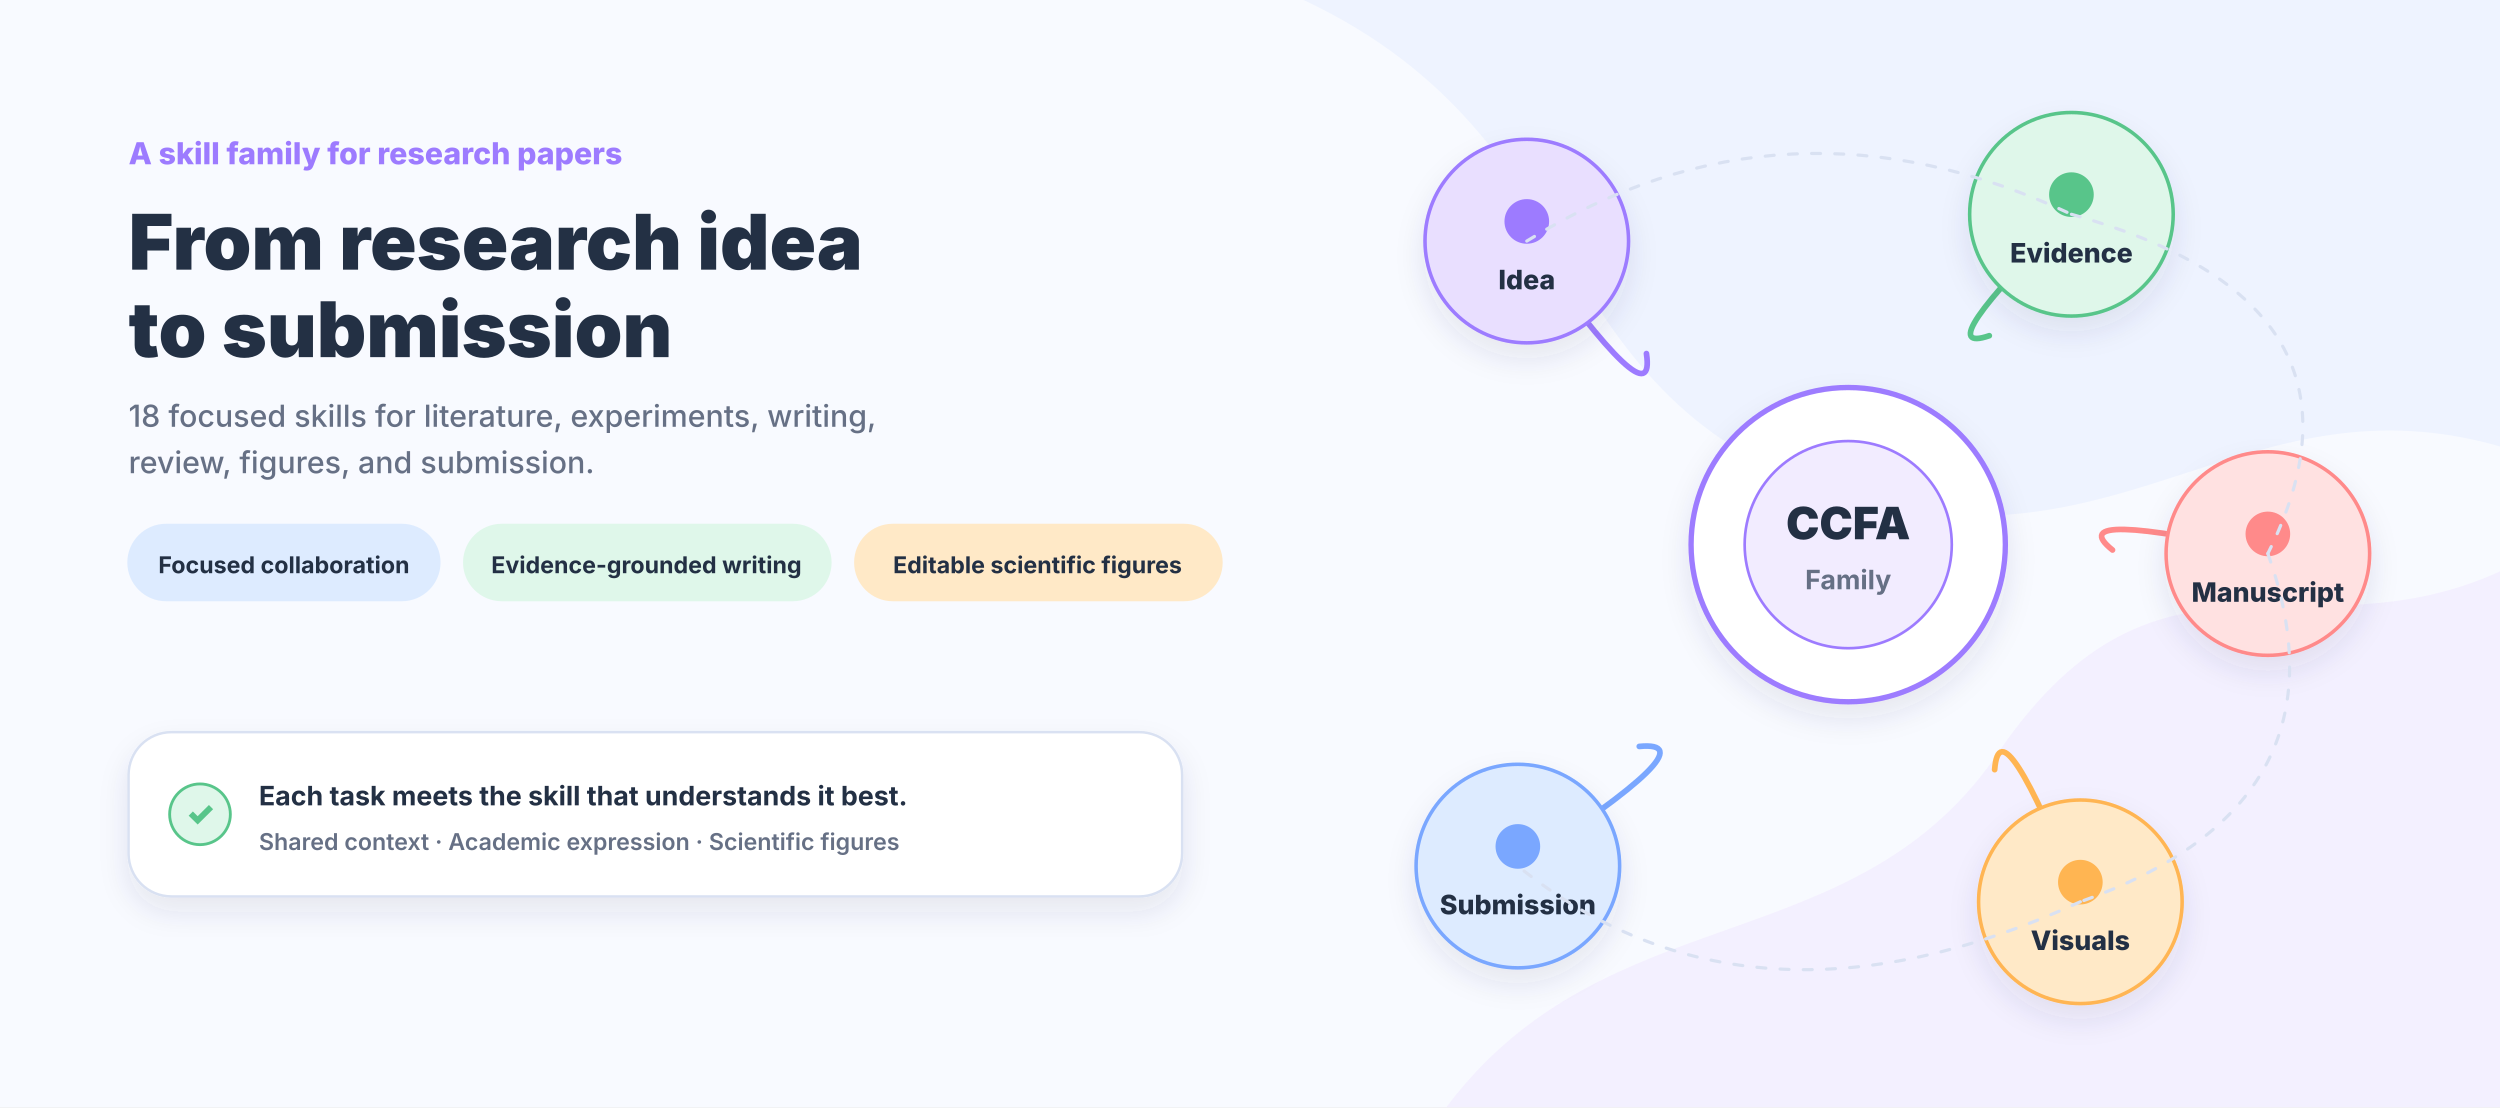
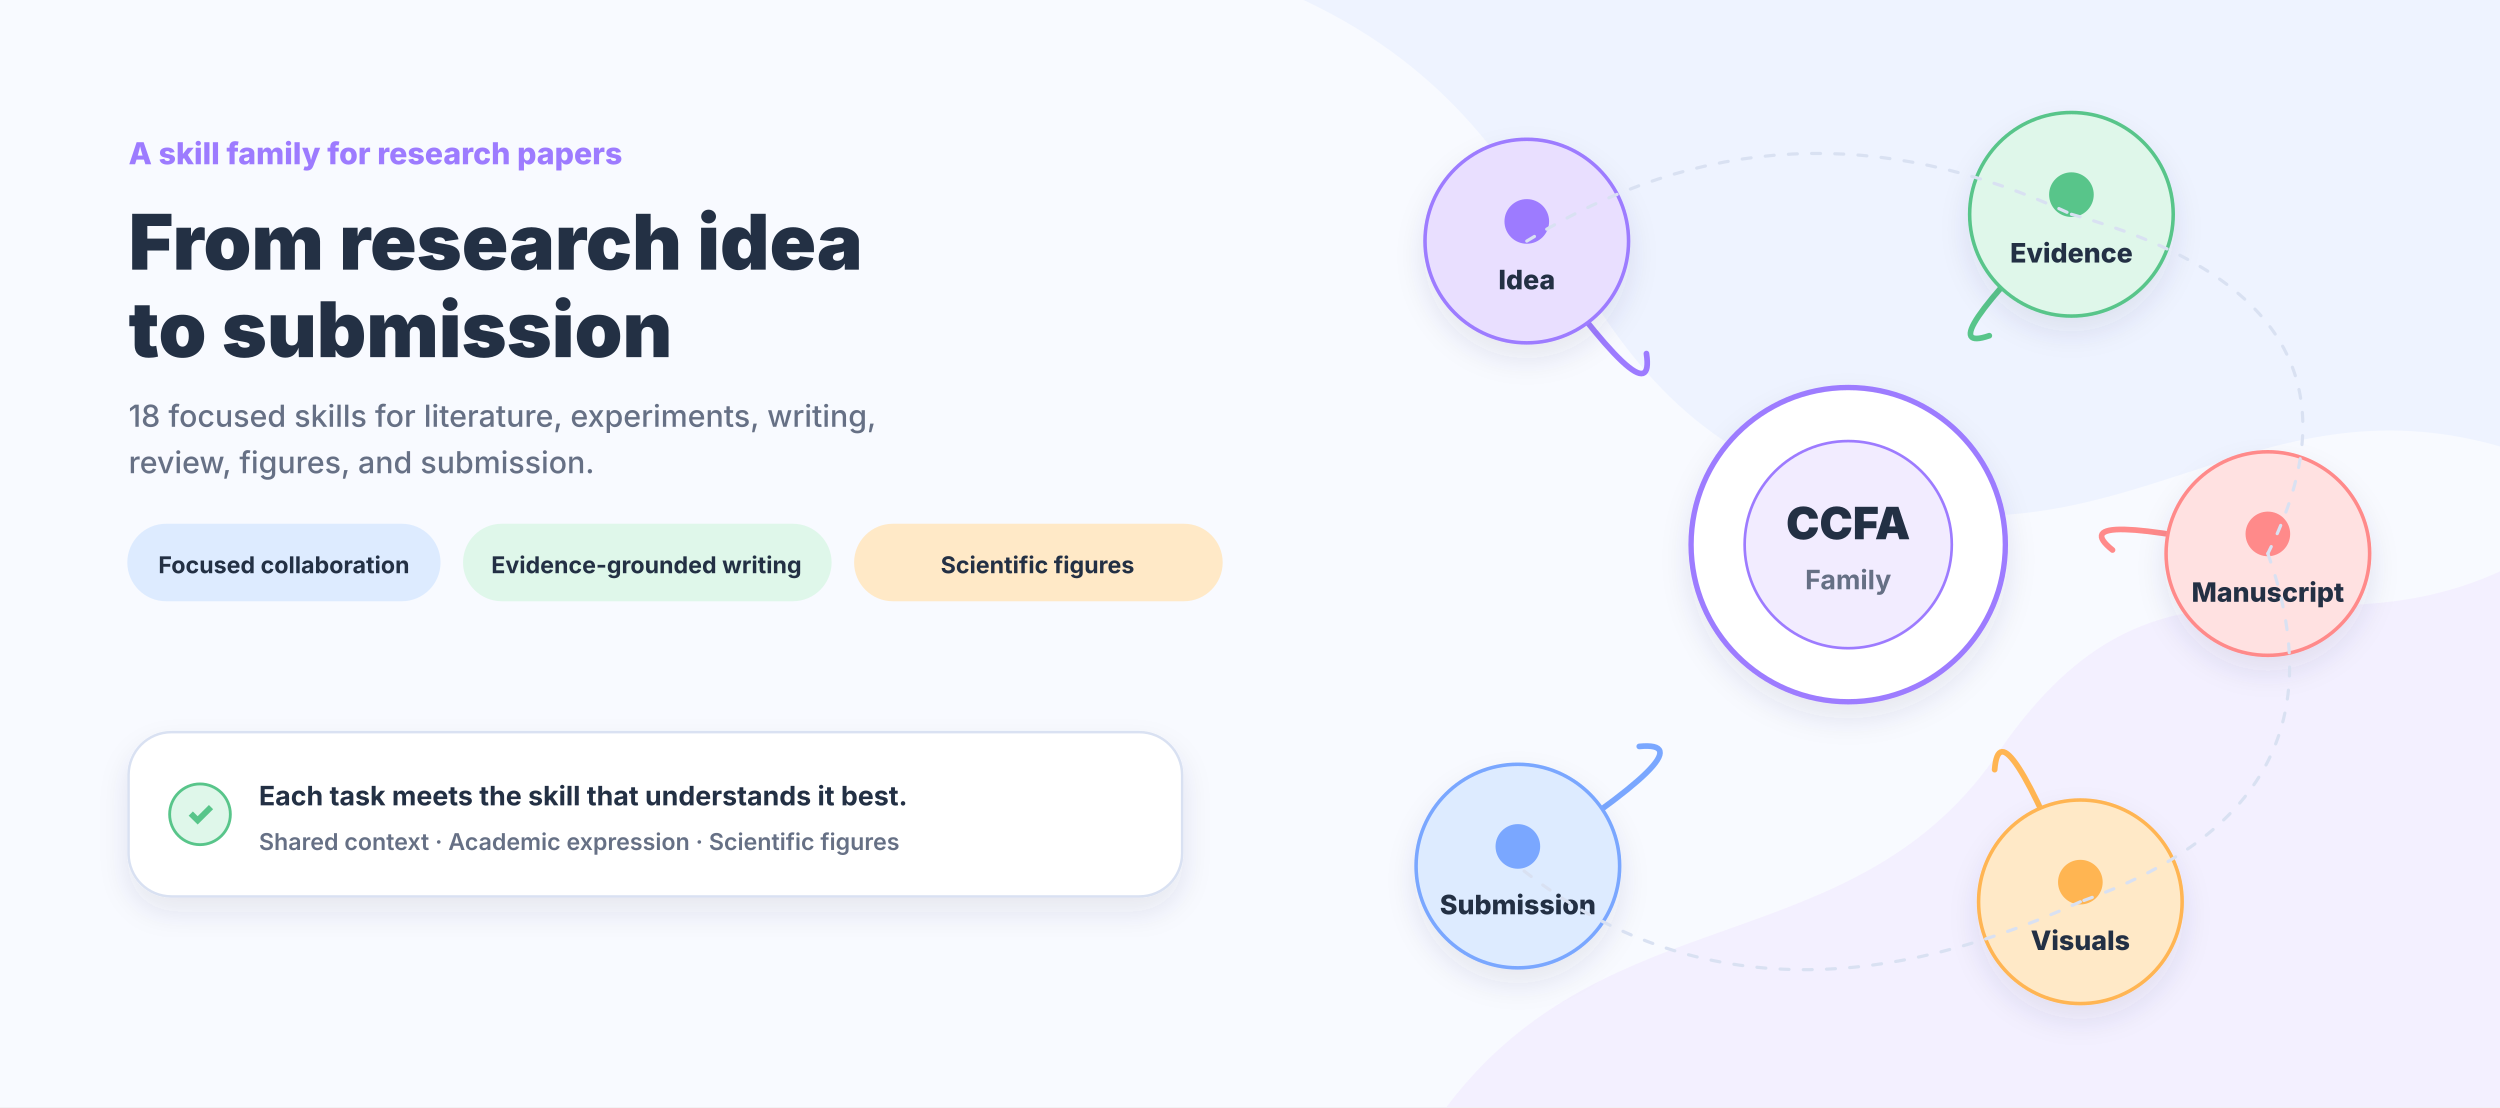
<svg xmlns="http://www.w3.org/2000/svg" width="1400" height="620" viewBox="0 0 1400 620" role="img">
  <defs>
    <marker id="arrow" viewBox="0 0 10 10" refX="8" refY="5" markerWidth="7" markerHeight="7" orient="auto-start-reverse">
      <path d="M 0 0 L 10 5 L 0 10 z" fill="#8EA0C5" />
    </marker>
    <filter id="softShadow" x="-15%" y="-20%" width="130%" height="145%">
      <feDropShadow dx="0" dy="8" stdDeviation="8" flood-color="#2F3A5F" flood-opacity="0.10" />
    </filter>
    <linearGradient id="hero" x1="0" x2="1" y1="0" y2="1">
      <stop offset="0%" stop-color="#F8FAFF" />
      <stop offset="100%" stop-color="#EEF3FF" />
    </linearGradient>
  </defs>
  <rect width="1400" height="620" fill="url(#hero)" />
  <style>
text { font-family: Inter, "Noto Sans SC", "Microsoft YaHei", Arial, sans-serif; }
.small { fill: #667085; font-size: 13px; }
.mono { font-family: "JetBrains Mono", Consolas, monospace; }
</style>
  <path d="M0 0 H1400 V620 H0 Z" fill="#F8FAFF" />
  <path d="M730 0 C900 80 860 230 1040 280 C1190 320 1260 210 1400 250 V0 Z" fill="#EEF3FF" />
  <path d="M810 620 C900 500 1040 540 1120 420 C1210 290 1290 370 1400 320 V620 Z" fill="#F2ECFF" opacity="0.75" />
  <text x="72" y="92" font-size="17" font-weight="800" fill="#9D7BFF" text-anchor="start">A skill family for research papers</text>
  <text x="72" y="151" font-size="43" font-weight="900" fill="#233044" text-anchor="start">From research idea</text>
  <text x="72" y="200" font-size="43" font-weight="900" fill="#233044" text-anchor="start">to submission</text>
  <text x="72" y="239" font-size="17" font-weight="500" fill="#667085" text-anchor="start">18 focused skills for literature, experiments, writing,</text>
  <text x="72" y="265" font-size="17" font-weight="500" fill="#667085" text-anchor="start">review, figures, and submission.</text>
  <rect x="72" y="294" width="174" height="42" rx="21" fill="#DDEBFF" stroke="#DDEBFF" stroke-width="1.4" />
  <text x="159" y="321" font-size="13" font-weight="750" fill="#233044" text-anchor="middle">Focused collaboration</text>
  <rect x="260" y="294" width="205" height="42" rx="21" fill="#DFF7EA" stroke="#DFF7EA" stroke-width="1.4" />
  <text x="362" y="321" font-size="13" font-weight="750" fill="#233044" text-anchor="middle">Evidence-grounded writing</text>
  <rect x="479" y="294" width="205" height="42" rx="21" fill="#FFE9C7" stroke="#FFE9C7" stroke-width="1.4" />
-   <text x="581" y="321" font-size="13" font-weight="750" fill="#233044" text-anchor="middle">Editable scientific figures</text>
+   <text x="581" y="321" font-size="13" font-weight="750" fill="#233044" text-anchor="middle">Scientific figures</text>
  <circle cx="1035" cy="305" r="88" fill="#FFFFFF" stroke="#9D7BFF" stroke-width="3.0" filter="url(#softShadow)" />
  <circle cx="1035" cy="305" r="58" fill="#F2ECFF" stroke="#9D7BFF" stroke-width="1.5" />
  <text x="1035" y="302" font-size="25" font-weight="900" fill="#233044" text-anchor="middle">CCFA</text>
  <text x="1035" y="330" font-size="15" font-weight="750" fill="#667085" text-anchor="middle">Family</text>
  <path d="M 922 198 Q 928 238 855 135" fill="none" stroke="#9D7BFF" stroke-width="3.2" stroke-linecap="round" stroke-linejoin="round" />
  <circle cx="855" cy="135" r="57" fill="#E9DFFF" stroke="#9D7BFF" stroke-width="2.0" filter="url(#softShadow)" />
  <circle cx="855" cy="124" r="12" fill="#9D7BFF" stroke="#9D7BFF" stroke-width="1.0" />
  <text x="855" y="162" font-size="15" font-weight="800" fill="#233044" text-anchor="middle">Idea</text>
  <path d="M 1114 188 Q 1079 200 1160 120" fill="none" stroke="#58C58A" stroke-width="3.2" stroke-linecap="round" stroke-linejoin="round" />
  <circle cx="1160" cy="120" r="57" fill="#DFF7EA" stroke="#58C58A" stroke-width="2.0" filter="url(#softShadow)" />
  <circle cx="1160" cy="109" r="12" fill="#58C58A" stroke="#58C58A" stroke-width="1.0" />
  <text x="1160" y="147" font-size="15" font-weight="800" fill="#233044" text-anchor="middle">Evidence</text>
  <path d="M 1183 308 Q 1153 284 1270 310" fill="none" stroke="#FF8A8A" stroke-width="3.2" stroke-linecap="round" stroke-linejoin="round" />
  <circle cx="1270" cy="310" r="57" fill="#FFE1E1" stroke="#FF8A8A" stroke-width="2.0" filter="url(#softShadow)" />
  <circle cx="1270" cy="299" r="12" fill="#FF8A8A" stroke="#FF8A8A" stroke-width="1.0" />
  <text x="1270" y="337" font-size="15" font-weight="800" fill="#233044" text-anchor="middle">Manuscript</text>
  <path d="M 1117 431 Q 1120 392 1165 505" fill="none" stroke="#FFB552" stroke-width="3.2" stroke-linecap="round" stroke-linejoin="round" />
  <circle cx="1165" cy="505" r="57" fill="#FFE9C7" stroke="#FFB552" stroke-width="2.0" filter="url(#softShadow)" />
  <circle cx="1165" cy="494" r="12" fill="#FFB552" stroke="#FFB552" stroke-width="1.0" />
  <text x="1165" y="532" font-size="15" font-weight="800" fill="#233044" text-anchor="middle">Visuals</text>
  <path d="M 918 418 Q 960 414 850 485" fill="none" stroke="#7AA7FF" stroke-width="3.2" stroke-linecap="round" stroke-linejoin="round" />
  <circle cx="850" cy="485" r="57" fill="#DDEBFF" stroke="#7AA7FF" stroke-width="2.0" filter="url(#softShadow)" />
  <circle cx="850" cy="474" r="12" fill="#7AA7FF" stroke="#7AA7FF" stroke-width="1.0" />
  <text x="850" y="512" font-size="15" font-weight="800" fill="#233044" text-anchor="middle">Submission</text>
  <path d="M 855 135 Q 1000 45 1160 120" fill="none" stroke="#D9E1F2" stroke-width="1.8" stroke-linecap="round" stroke-linejoin="round" stroke-dasharray="5 8" />
  <path d="M 1160 120 Q 1340 170 1270 310" fill="none" stroke="#D9E1F2" stroke-width="1.8" stroke-linecap="round" stroke-linejoin="round" stroke-dasharray="5 8" />
  <path d="M 1270 310 Q 1320 450 1165 505" fill="none" stroke="#D9E1F2" stroke-width="1.8" stroke-linecap="round" stroke-linejoin="round" stroke-dasharray="5 8" />
  <path d="M 1165 505 Q 980 590 850 485" fill="none" stroke="#D9E1F2" stroke-width="1.8" stroke-linecap="round" stroke-linejoin="round" stroke-dasharray="5 8" />
  <rect x="72" y="410" width="590" height="92" rx="24" fill="#FFFFFF" stroke="#D9E1F2" stroke-width="1.4" filter="url(#softShadow)" />
  <circle cx="112" cy="456" r="17" fill="#DFF7EA" stroke="#58C58A" stroke-width="1.6" />
  <text x="112" y="462" font-size="18" font-weight="900" fill="#58C58A" text-anchor="middle">✓</text>
  <text x="145" y="451" font-size="15" font-weight="700" fill="#233044" text-anchor="start">Each task meets the skill that understands it best.</text>
  <text x="145" y="476" font-size="13" font-weight="600" fill="#667085" text-anchor="start">Shared context · Academic expression · Scientific figures</text>
</svg>
